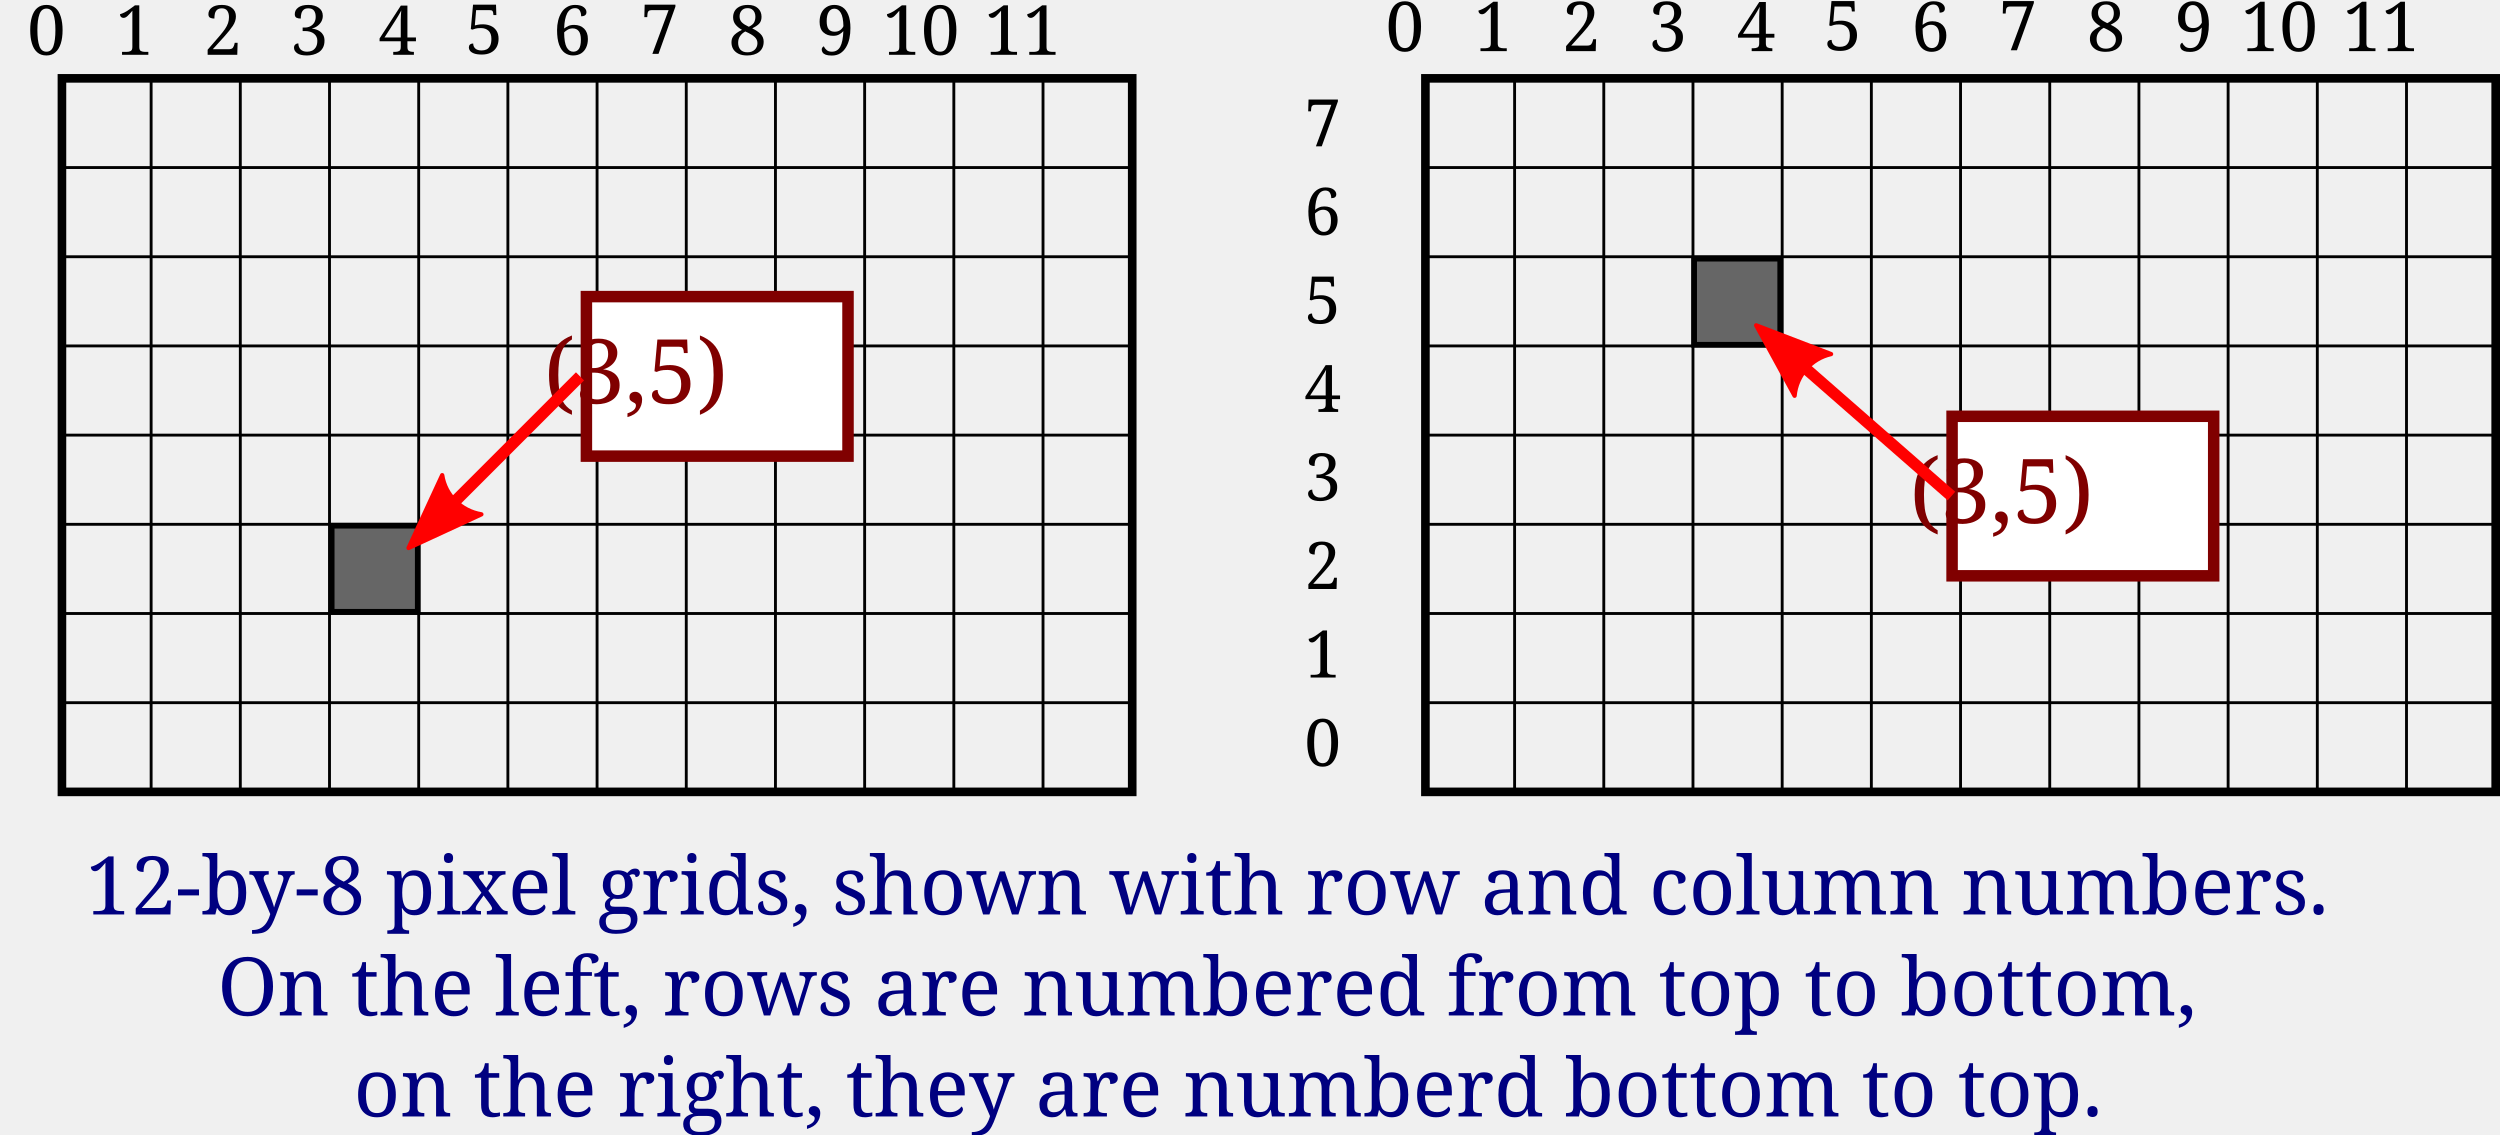
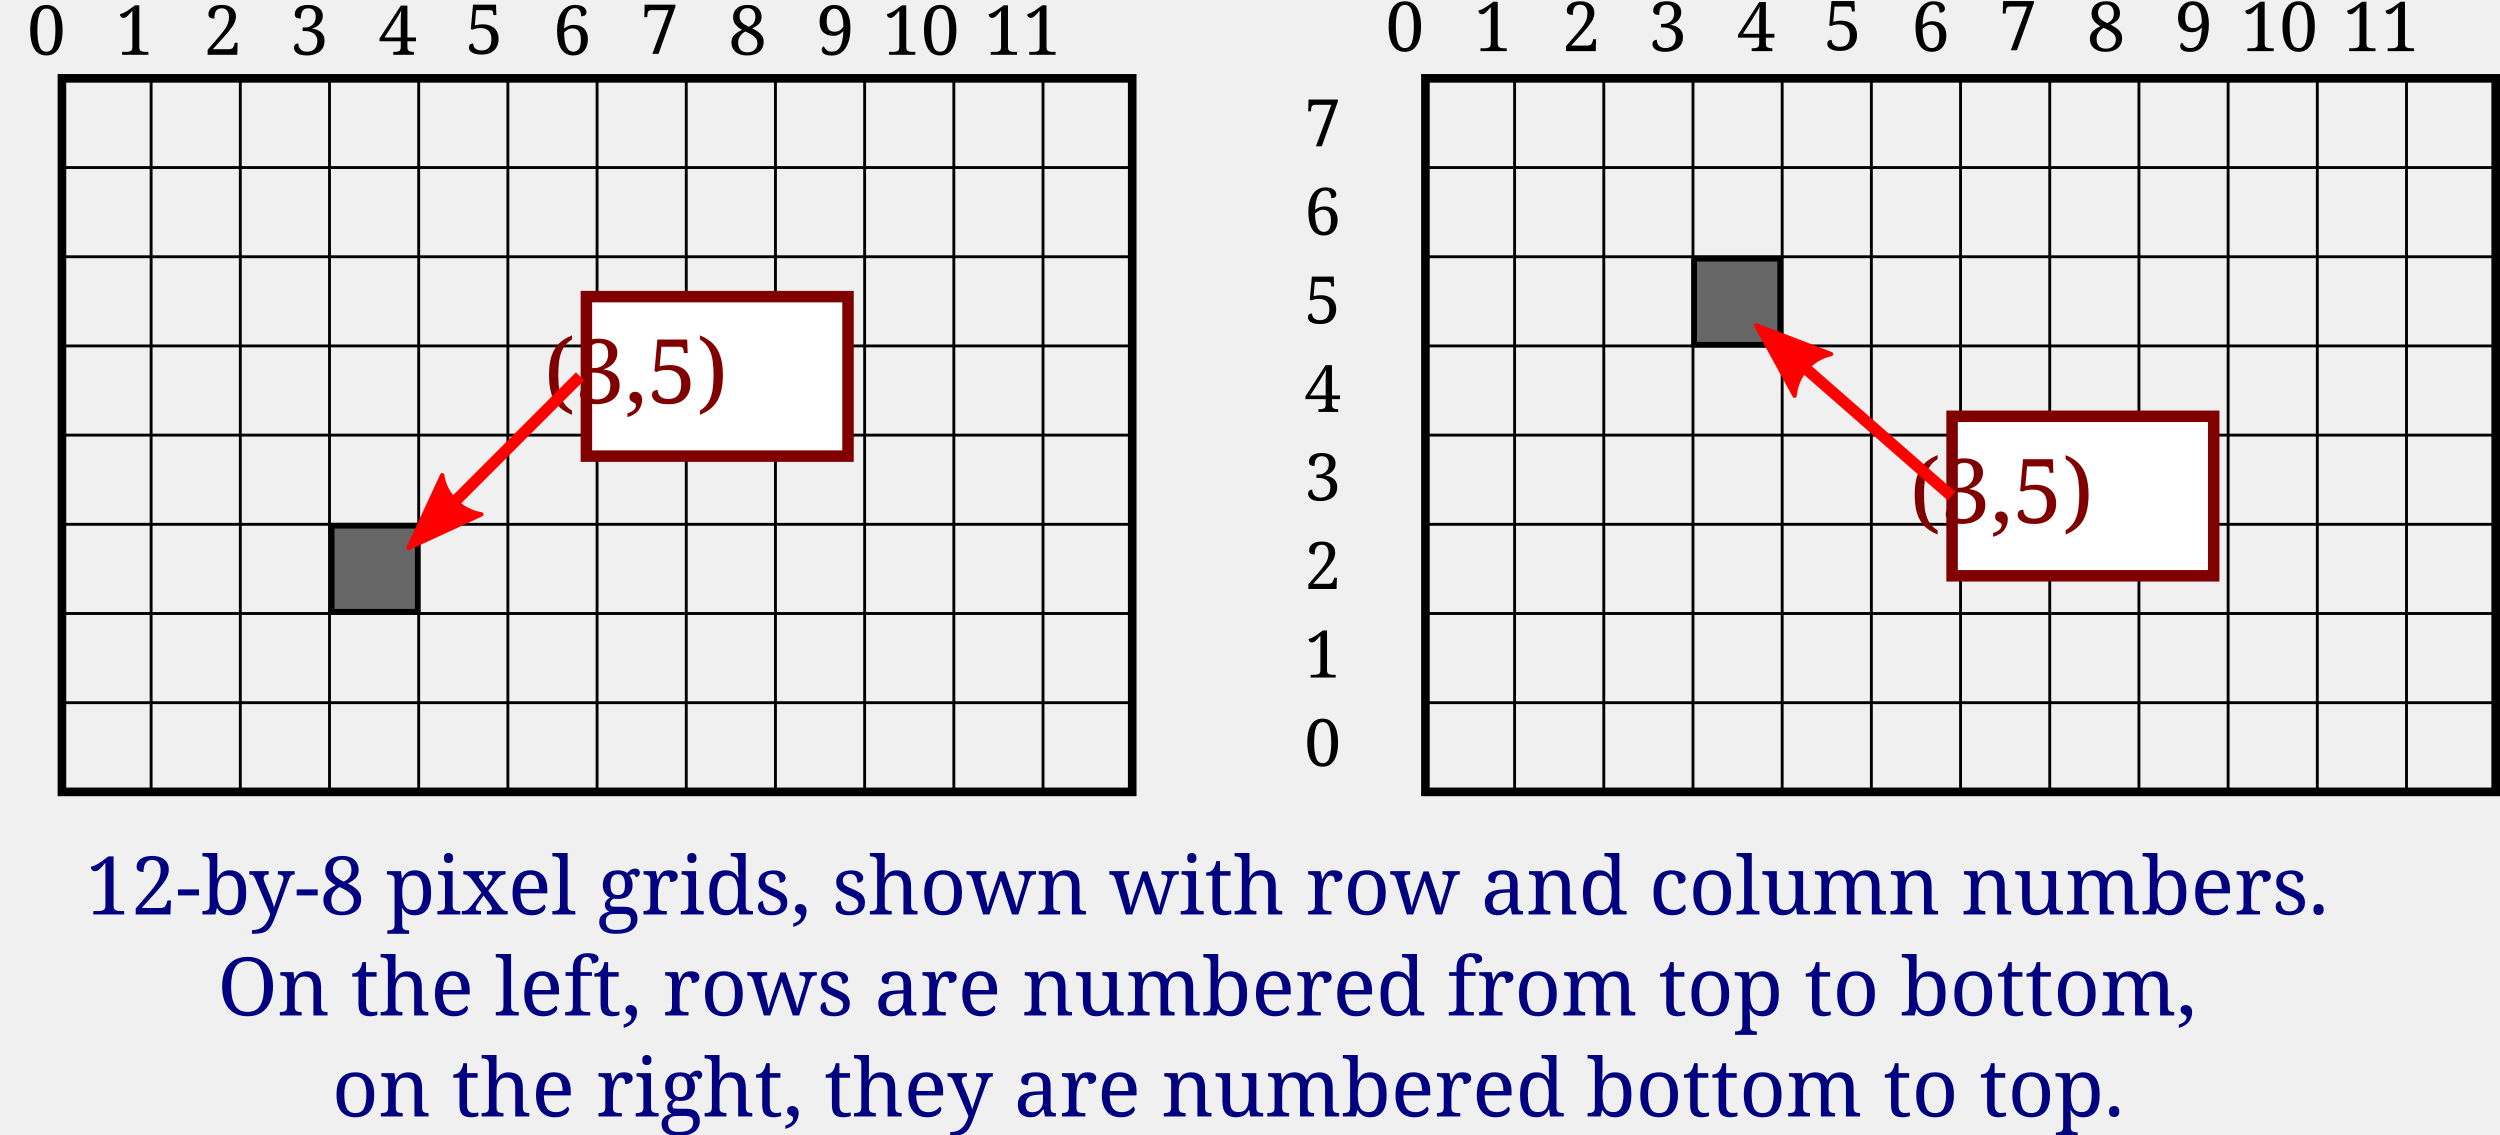
<svg xmlns="http://www.w3.org/2000/svg" width="435.333" height="197.538" id="svg2" version="1.1">
  <defs id="defs4">
    <marker style="overflow:visible;" id="Arrow2Mend" refX="0.0" refY="0.0" orient="auto">
      <path transform="scale(0.6) rotate(180) translate(0,0)" d="M 8.719,4.034 L -2.207,0.016 L 8.719,-4.002 C 6.973,-1.63 6.983,1.616 8.719,4.034 z " style="fill-rule:evenodd;stroke-width:0.625;stroke-linejoin:round;" id="path3940" />
    </marker>
    <marker style="overflow:visible;" id="Arrow2Send" refX="0.0" refY="0.0" orient="auto">
      <path transform="scale(0.3) rotate(180) translate(-2.3,0)" d="M 8.719,4.034 L -2.207,0.016 L 8.719,-4.002 C 6.973,-1.63 6.983,1.616 8.719,4.034 z " style="fill-rule:evenodd;stroke-width:0.625;stroke-linejoin:round;" id="path3946" />
    </marker>
    <marker style="overflow:visible;" id="Arrow2Mende" refX="0.0" refY="0.0" orient="auto">
      <path transform="scale(0.6) rotate(180) translate(0,0)" d="M 8.719,4.034 L -2.207,0.016 L 8.719,-4.002 C 6.973,-1.63 6.983,1.616 8.719,4.034 z " style="stroke-linejoin:round;stroke:#800000;stroke-width:0.625;fill:#800000;fill-rule:evenodd" id="path4547" />
    </marker>
    <marker style="overflow:visible" id="Arrow2Mende-9" refX="0" refY="0" orient="auto">
      <path transform="scale(-0.6,-0.6)" d="M 8.719,4.034 -2.207,0.016 8.719,-4.002 c -1.745,2.372 -1.735,5.617 -6e-7,8.035 z" style="fill:#800000;fill-rule:evenodd;stroke:#800000;stroke-width:0.625;stroke-linejoin:round" id="path4547-7" />
    </marker>
    <marker style="overflow:visible;" id="Arrow2Mende6" refX="0.0" refY="0.0" orient="auto">
      <path transform="scale(0.6) rotate(180) translate(0,0)" d="M 8.719,4.034 L -2.207,0.016 L 8.719,-4.002 C 6.973,-1.63 6.983,1.616 8.719,4.034 z " style="stroke-linejoin:round;fill-rule:evenodd;stroke:#ff0000;stroke-width:0.625;fill:#ff0000" id="path4917" />
    </marker>
    <marker style="overflow:visible;" id="Arrow2Mendeh" refX="0.0" refY="0.0" orient="auto">
      <path transform="scale(0.6) rotate(180) translate(0,0)" d="M 8.719,4.034 L -2.207,0.016 L 8.719,-4.002 C 6.973,-1.63 6.983,1.616 8.719,4.034 z " style="stroke-linejoin:round;fill-rule:evenodd;stroke:#ff0000;stroke-width:0.625;fill:#ff0000" id="path5232" />
    </marker>
  </defs>
  <g transform="translate(-71.54883,-30.14375)" id="layer1">
    <rect style="color:#000000;fill:#666666;stroke:#000000;stroke-width:1;stroke-linecap:butt;stroke-linejoin:miter;stroke-miterlimit:4;stroke-opacity:1;stroke-dasharray:none;stroke-dashoffset:0;marker:none;visibility:visible;display:inline;overflow:visible;enable-background:accumulate" id="rect4866-7" width="15" height="15" x="366.549" y="75.182" />
    <rect style="color:#000000;fill:#666666;stroke:#000000;stroke-width:1;stroke-linecap:butt;stroke-linejoin:miter;stroke-miterlimit:4;stroke-opacity:1;stroke-dasharray:none;stroke-dashoffset:0;marker:none;visibility:visible;display:inline;overflow:visible;enable-background:accumulate" id="rect4866" width="15" height="15" x="129.299" y="121.682" />
    <text id="text3152" y="38.362" x="83" style="font-size:14px;font-style:normal;font-variant:normal;font-weight:normal;font-stretch:normal;text-align:center;line-height:125%;letter-spacing:0px;word-spacing:0px;text-anchor:middle;fill:#000000;fill-opacity:1;stroke:none;font-family:Serif;-inkscape-font-specification:Serif" xml:space="preserve">
      <tspan y="38.362" x="83" id="tspan3154" />
    </text>
    <text id="text3156" y="200.362" x="87" style="font-size:12px;font-style:normal;font-variant:normal;font-weight:normal;font-stretch:normal;text-align:center;line-height:125%;letter-spacing:0px;word-spacing:0px;text-anchor:middle;fill:#000000;fill-opacity:1;stroke:none;font-family:Serif;-inkscape-font-specification:Serif" xml:space="preserve">
      <tspan y="200.362" x="87" id="tspan3158" />
    </text>
    <g transform="matrix(0.7765473,0,0,0.7765473,82.33361,43.78822)" id="g2990">
      <g id="g2992" />
      <g id="g2994" />
      <g id="g2996">
        <path d="m 20,0 0,160" style="fill:none;stroke:#000000;stroke-width:0.644" id="path2998" />
        <path d="m 40,0 0,160" style="fill:none;stroke:#000000;stroke-width:0.644" id="path3000" />
        <path d="m 60,0 0,160" style="fill:none;stroke:#000000;stroke-width:0.644" id="path3002" />
        <path d="m 80,0 0,160" style="fill:none;stroke:#000000;stroke-width:0.644" id="path3004" />
        <path d="m 100,0 0,160" style="fill:none;stroke:#000000;stroke-width:0.644" id="path3006" />
        <path d="m 120,0 0,160" style="fill:none;stroke:#000000;stroke-width:0.644" id="path3008" />
        <path d="m 140,0 0,160" style="fill:none;stroke:#000000;stroke-width:0.644" id="path3010" />
        <path d="m 160,0 0,160" style="fill:none;stroke:#000000;stroke-width:0.644" id="path3012" />
        <path d="m 180,0 0,160" style="fill:none;stroke:#000000;stroke-width:0.644" id="path3014" />
        <path d="m 200,0 0,160" style="fill:none;stroke:#000000;stroke-width:0.644" id="path3016" />
        <path d="m 220,0 0,160" style="fill:none;stroke:#000000;stroke-width:0.644" id="path3018" />
      </g>
      <g id="g3020">
        <path d="m 0,20 240,0" style="fill:none;stroke:#000000;stroke-width:0.644" id="path3022" />
        <path d="m 0,40 240,0" style="fill:none;stroke:#000000;stroke-width:0.644" id="path3024" />
        <path d="m 0,60 240,0" style="fill:none;stroke:#000000;stroke-width:0.644" id="path3026" />
        <path d="m 0,80 240,0" style="fill:none;stroke:#000000;stroke-width:0.644" id="path3028" />
        <path d="m 0,100 240,0" style="fill:none;stroke:#000000;stroke-width:0.644" id="path3030" />
        <path d="m 0,120 240,0" style="fill:none;stroke:#000000;stroke-width:0.644" id="path3032" />
        <path d="m 0,140 240,0" style="fill:none;stroke:#000000;stroke-width:0.644" id="path3034" />
      </g>
      <rect height="160" style="fill:none;stroke:#000000;stroke-width:1.932" width="240" x="0" y="0" id="rect3036" />
    </g>
    <text id="text3168" y="55.628" x="74.833" style="font-size:11.42px;font-style:normal;font-variant:normal;font-weight:normal;font-stretch:normal;text-align:center;line-height:135%;letter-spacing:0px;word-spacing:0px;text-anchor:middle;fill:#000000;fill-opacity:1;stroke:none;font-family:Serif;-inkscape-font-specification:Serif" xml:space="preserve">
      <tspan style="line-height:135%" id="tspan3172" y="55.628" x="74.833">0</tspan>
      <tspan style="line-height:135%" id="tspan3176" y="71.045" x="74.833">1</tspan>
      <tspan style="line-height:135%" id="tspan3178" y="86.462" x="74.833">2</tspan>
      <tspan style="line-height:135%" id="tspan3180" y="101.879" x="74.833">3</tspan>
      <tspan style="line-height:135%" id="tspan3182" y="117.295" x="74.833">4</tspan>
      <tspan style="line-height:135%" id="tspan3184" y="132.712" x="74.833">5</tspan>
      <tspan style="line-height:135%" id="tspan3186" y="148.129" x="74.833">6</tspan>
      <tspan style="line-height:135%" id="tspan3188" y="163.545" x="74.833">7</tspan>
      <tspan style="line-height:135%" id="tspan3194" y="178.962" x="74.833" />
    </text>
    <text xml:space="preserve" style="font-size:12px;font-style:normal;font-variant:normal;font-weight:normal;font-stretch:normal;text-align:center;line-height:125%;letter-spacing:0px;word-spacing:0px;text-anchor:middle;fill:#000000;fill-opacity:1;stroke:none;font-family:Serif;-inkscape-font-specification:Serif" x="-55.451" y="411.682" id="text3076">
      <tspan id="tspan3078" x="-55.451" y="411.682" />
    </text>
    <text xml:space="preserve" style="font-size:12px;font-style:normal;font-variant:normal;font-weight:normal;font-stretch:normal;text-align:center;line-height:125%;letter-spacing:0px;word-spacing:0px;text-anchor:middle;fill:#000000;fill-opacity:1;stroke:none;font-family:Serif;-inkscape-font-specification:Serif" x="102.549" y="15.682" id="text3169">
      <tspan id="tspan3171" x="102.549" y="15.682" />
    </text>
    <g id="g3217" transform="matrix(0.951649,0,0,0.951649,5.459456,39.13652)">
      <text id="text3165" y="0.573" x="89.413" style="font-size:12.61px;font-style:normal;font-variant:normal;font-weight:normal;font-stretch:normal;text-align:center;line-height:125%;letter-spacing:0px;word-spacing:0px;text-anchor:middle;fill:#000000;fill-opacity:1;stroke:none;font-family:Serif;-inkscape-font-specification:Serif" xml:space="preserve">
        <tspan y="0.573" x="89.413" id="tspan3167">0</tspan>
      </text>
      <text id="text3173" y="0.573" x="105.573" style="font-size:12.61px;font-style:normal;font-variant:normal;font-weight:normal;font-stretch:normal;text-align:center;line-height:125%;letter-spacing:0px;word-spacing:0px;text-anchor:middle;fill:#000000;fill-opacity:1;stroke:none;font-family:Serif;-inkscape-font-specification:Serif" xml:space="preserve">
        <tspan y="0.573" x="105.573" id="tspan3175">1</tspan>
      </text>
      <text id="text3177" y="0.573" x="121.675" style="font-size:12.61px;font-style:normal;font-variant:normal;font-weight:normal;font-stretch:normal;text-align:center;line-height:125%;letter-spacing:0px;word-spacing:0px;text-anchor:middle;fill:#000000;fill-opacity:1;stroke:none;font-family:Serif;-inkscape-font-specification:Serif" xml:space="preserve">
        <tspan y="0.573" x="121.675" id="tspan3179">2</tspan>
      </text>
      <text id="text3181" y="0.573" x="137.51" style="font-size:12.61px;font-style:normal;font-variant:normal;font-weight:normal;font-stretch:normal;text-align:center;line-height:125%;letter-spacing:0px;word-spacing:0px;text-anchor:middle;fill:#000000;fill-opacity:1;stroke:none;font-family:Serif;-inkscape-font-specification:Serif" xml:space="preserve">
        <tspan y="0.573" x="137.51" id="tspan3183">3</tspan>
      </text>
      <text id="text3185" y="0.573" x="153.683" style="font-size:12.61px;font-style:normal;font-variant:normal;font-weight:normal;font-stretch:normal;text-align:center;line-height:125%;letter-spacing:0px;word-spacing:0px;text-anchor:middle;fill:#000000;fill-opacity:1;stroke:none;font-family:Serif;-inkscape-font-specification:Serif" xml:space="preserve">
        <tspan y="0.573" x="153.683" id="tspan3187">4</tspan>
      </text>
      <text id="text3189" y="0.407" x="169.548" style="font-size:12.61px;font-style:normal;font-variant:normal;font-weight:normal;font-stretch:normal;text-align:center;line-height:125%;letter-spacing:0px;word-spacing:0px;text-anchor:middle;fill:#000000;fill-opacity:1;stroke:none;font-family:Serif;-inkscape-font-specification:Serif" xml:space="preserve">
        <tspan y="0.407" x="169.548" id="tspan3191">5</tspan>
      </text>
      <text id="text3193" y="0.573" x="185.61" style="font-size:12.61px;font-style:normal;font-variant:normal;font-weight:normal;font-stretch:normal;text-align:center;line-height:125%;letter-spacing:0px;word-spacing:0px;text-anchor:middle;fill:#000000;fill-opacity:1;stroke:none;font-family:Serif;-inkscape-font-specification:Serif" xml:space="preserve">
        <tspan y="0.573" x="185.61" id="tspan3195">6</tspan>
      </text>
      <text id="text3197" y="0.407" x="201.598" style="font-size:12.61px;font-style:normal;font-variant:normal;font-weight:normal;font-stretch:normal;text-align:center;line-height:125%;letter-spacing:0px;word-spacing:0px;text-anchor:middle;fill:#000000;fill-opacity:1;stroke:none;font-family:Serif;-inkscape-font-specification:Serif" xml:space="preserve">
        <tspan y="0.407" x="201.598" id="tspan3199">7</tspan>
      </text>
      <text id="text3201" y="0.573" x="217.713" style="font-size:12.61px;font-style:normal;font-variant:normal;font-weight:normal;font-stretch:normal;text-align:center;line-height:125%;letter-spacing:0px;word-spacing:0px;text-anchor:middle;fill:#000000;fill-opacity:1;stroke:none;font-family:Serif;-inkscape-font-specification:Serif" xml:space="preserve">
        <tspan y="0.573" x="217.713" id="tspan3203">8</tspan>
      </text>
      <text id="text3205" y="0.573" x="233.775" style="font-size:12.61px;font-style:normal;font-variant:normal;font-weight:normal;font-stretch:normal;text-align:center;line-height:125%;letter-spacing:0px;word-spacing:0px;text-anchor:middle;fill:#000000;fill-opacity:1;stroke:none;font-family:Serif;-inkscape-font-specification:Serif" xml:space="preserve">
        <tspan y="0.573" x="233.775" id="tspan3207">9</tspan>
      </text>
      <text id="text3209" y="0.573" x="249.434" style="font-size:12.61px;font-style:normal;font-variant:normal;font-weight:normal;font-stretch:normal;text-align:center;line-height:125%;letter-spacing:0px;word-spacing:0px;text-anchor:middle;fill:#000000;fill-opacity:1;stroke:none;font-family:Serif;-inkscape-font-specification:Serif" xml:space="preserve">
        <tspan y="0.573" x="249.434" id="tspan3211">10</tspan>
      </text>
      <text id="text3213" y="0.573" x="268.05" style="font-size:12.61px;font-style:normal;font-variant:normal;font-weight:normal;font-stretch:normal;text-align:center;line-height:125%;letter-spacing:0px;word-spacing:0px;text-anchor:middle;fill:#000000;fill-opacity:1;stroke:none;font-family:Serif;-inkscape-font-specification:Serif" xml:space="preserve">
        <tspan y="0.573" x="268.05" id="tspan3215">11</tspan>
      </text>
    </g>
    <g transform="matrix(0.7765473,0,0,0.7765473,319.7601,43.78823)" id="g2990-9">
      <g id="g2992-2" />
      <g id="g2994-9" />
      <g id="g2996-5">
        <path d="m 20,0 0,160" style="fill:none;stroke:#000000;stroke-width:0.644" id="path2998-6" />
        <path d="m 40,0 0,160" style="fill:none;stroke:#000000;stroke-width:0.644" id="path3000-0" />
        <path d="m 60,0 0,160" style="fill:none;stroke:#000000;stroke-width:0.644" id="path3002-4" />
        <path d="m 80,0 0,160" style="fill:none;stroke:#000000;stroke-width:0.644" id="path3004-0" />
        <path d="m 100,0 0,160" style="fill:none;stroke:#000000;stroke-width:0.644" id="path3006-5" />
        <path d="m 120,0 0,160" style="fill:none;stroke:#000000;stroke-width:0.644" id="path3008-0" />
        <path d="m 140,0 0,160" style="fill:none;stroke:#000000;stroke-width:0.644" id="path3010-0" />
        <path d="m 160,0 0,160" style="fill:none;stroke:#000000;stroke-width:0.644" id="path3012-4" />
        <path d="m 180,0 0,160" style="fill:none;stroke:#000000;stroke-width:0.644" id="path3014-2" />
        <path d="m 200,0 0,160" style="fill:none;stroke:#000000;stroke-width:0.644" id="path3016-7" />
        <path d="m 220,0 0,160" style="fill:none;stroke:#000000;stroke-width:0.644" id="path3018-3" />
      </g>
      <g id="g3020-4">
        <path d="m 0,20 240,0" style="fill:none;stroke:#000000;stroke-width:0.644" id="path3022-3" />
        <path d="m 0,40 240,0" style="fill:none;stroke:#000000;stroke-width:0.644" id="path3024-6" />
        <path d="m 0,60 240,0" style="fill:none;stroke:#000000;stroke-width:0.644" id="path3026-2" />
        <path d="m 0,80 240,0" style="fill:none;stroke:#000000;stroke-width:0.644" id="path3028-5" />
        <path d="m 0,100 240,0" style="fill:none;stroke:#000000;stroke-width:0.644" id="path3030-0" />
        <path d="m 0,120 240,0" style="fill:none;stroke:#000000;stroke-width:0.644" id="path3032-7" />
        <path d="m 0,140 240,0" style="fill:none;stroke:#000000;stroke-width:0.644" id="path3034-2" />
      </g>
      <rect height="160" style="fill:none;stroke:#000000;stroke-width:1.932" width="240" x="0" y="0" id="rect3036-9" />
    </g>
    <text id="text3168-1" y="55.628" x="312.26" style="font-size:11.42px;font-style:normal;font-variant:normal;font-weight:normal;font-stretch:normal;text-align:center;line-height:135%;letter-spacing:0px;word-spacing:0px;text-anchor:middle;fill:#000000;fill-opacity:1;stroke:none;font-family:Serif;-inkscape-font-specification:Serif" xml:space="preserve">
      <tspan style="line-height:135%" id="tspan3188-4" y="55.628" x="312.26">7</tspan>
      <tspan style="line-height:135%" y="71.045" x="312.26" id="tspan3434">6</tspan>
      <tspan style="line-height:135%" y="86.462" x="312.26" id="tspan3436">5</tspan>
      <tspan style="line-height:135%" y="101.879" x="312.26" id="tspan3438">4</tspan>
      <tspan style="line-height:135%" y="117.295" x="312.26" id="tspan3440">3</tspan>
      <tspan style="line-height:135%" y="132.712" x="312.26" id="tspan3442">2</tspan>
      <tspan style="line-height:135%" y="148.129" x="312.26" id="tspan3444">1</tspan>
      <tspan style="line-height:135%" y="163.545" x="312.26" id="tspan3446">0</tspan>
      <tspan style="line-height:135%" id="tspan3194-6" y="178.962" x="312.26" />
    </text>
    <text xml:space="preserve" style="font-size:14.071px;font-style:normal;font-variant:normal;font-weight:normal;font-stretch:normal;text-align:center;line-height:125%;letter-spacing:0px;word-spacing:0px;text-anchor:middle;fill:#000080;fill-opacity:1;stroke:none;font-family:Serif;-inkscape-font-specification:Serif" x="294.555" y="189.377" id="text3448">
      <tspan x="294.555" y="189.377" id="tspan3452">12-by-8 pixel grids, shown with row and column numbers.</tspan>
      <tspan x="294.555" y="206.966" id="tspan3456">On the left, rows are numbered from top to bottom,</tspan>
-       <tspan x="294.555" y="224.556" id="tspan3458">on the right, they are numberd bottom to top.</tspan>
+       <tspan x="294.555" y="224.556" id="tspan3458">on the right, they are numbered bottom to top.</tspan>
    </text>
    <g id="g3217-1" transform="matrix(0.951649,0,0,0.951649,242.0093,38.50468)">
      <text id="text3165-8" y="0.573" x="89.413" style="font-size:12.61px;font-style:normal;font-variant:normal;font-weight:normal;font-stretch:normal;text-align:center;line-height:125%;letter-spacing:0px;word-spacing:0px;text-anchor:middle;fill:#000000;fill-opacity:1;stroke:none;font-family:Serif;-inkscape-font-specification:Serif" xml:space="preserve">
        <tspan y="0.573" x="89.413" id="tspan3167-4">0</tspan>
      </text>
      <text id="text3173-1" y="0.573" x="105.573" style="font-size:12.61px;font-style:normal;font-variant:normal;font-weight:normal;font-stretch:normal;text-align:center;line-height:125%;letter-spacing:0px;word-spacing:0px;text-anchor:middle;fill:#000000;fill-opacity:1;stroke:none;font-family:Serif;-inkscape-font-specification:Serif" xml:space="preserve">
        <tspan y="0.573" x="105.573" id="tspan3175-9">1</tspan>
      </text>
      <text id="text3177-0" y="0.573" x="121.675" style="font-size:12.61px;font-style:normal;font-variant:normal;font-weight:normal;font-stretch:normal;text-align:center;line-height:125%;letter-spacing:0px;word-spacing:0px;text-anchor:middle;fill:#000000;fill-opacity:1;stroke:none;font-family:Serif;-inkscape-font-specification:Serif" xml:space="preserve">
        <tspan y="0.573" x="121.675" id="tspan3179-1">2</tspan>
      </text>
      <text id="text3181-4" y="0.573" x="137.51" style="font-size:12.61px;font-style:normal;font-variant:normal;font-weight:normal;font-stretch:normal;text-align:center;line-height:125%;letter-spacing:0px;word-spacing:0px;text-anchor:middle;fill:#000000;fill-opacity:1;stroke:none;font-family:Serif;-inkscape-font-specification:Serif" xml:space="preserve">
        <tspan y="0.573" x="137.51" id="tspan3183-4">3</tspan>
      </text>
      <text id="text3185-7" y="0.573" x="153.683" style="font-size:12.61px;font-style:normal;font-variant:normal;font-weight:normal;font-stretch:normal;text-align:center;line-height:125%;letter-spacing:0px;word-spacing:0px;text-anchor:middle;fill:#000000;fill-opacity:1;stroke:none;font-family:Serif;-inkscape-font-specification:Serif" xml:space="preserve">
        <tspan y="0.573" x="153.683" id="tspan3187-8">4</tspan>
      </text>
      <text id="text3189-9" y="0.407" x="169.548" style="font-size:12.61px;font-style:normal;font-variant:normal;font-weight:normal;font-stretch:normal;text-align:center;line-height:125%;letter-spacing:0px;word-spacing:0px;text-anchor:middle;fill:#000000;fill-opacity:1;stroke:none;font-family:Serif;-inkscape-font-specification:Serif" xml:space="preserve">
        <tspan y="0.407" x="169.548" id="tspan3191-2">5</tspan>
      </text>
      <text id="text3193-4" y="0.573" x="185.61" style="font-size:12.61px;font-style:normal;font-variant:normal;font-weight:normal;font-stretch:normal;text-align:center;line-height:125%;letter-spacing:0px;word-spacing:0px;text-anchor:middle;fill:#000000;fill-opacity:1;stroke:none;font-family:Serif;-inkscape-font-specification:Serif" xml:space="preserve">
        <tspan y="0.573" x="185.61" id="tspan3195-7">6</tspan>
      </text>
      <text id="text3197-8" y="0.407" x="201.598" style="font-size:12.61px;font-style:normal;font-variant:normal;font-weight:normal;font-stretch:normal;text-align:center;line-height:125%;letter-spacing:0px;word-spacing:0px;text-anchor:middle;fill:#000000;fill-opacity:1;stroke:none;font-family:Serif;-inkscape-font-specification:Serif" xml:space="preserve">
        <tspan y="0.407" x="201.598" id="tspan3199-9">7</tspan>
      </text>
      <text id="text3201-5" y="0.573" x="217.713" style="font-size:12.61px;font-style:normal;font-variant:normal;font-weight:normal;font-stretch:normal;text-align:center;line-height:125%;letter-spacing:0px;word-spacing:0px;text-anchor:middle;fill:#000000;fill-opacity:1;stroke:none;font-family:Serif;-inkscape-font-specification:Serif" xml:space="preserve">
        <tspan y="0.573" x="217.713" id="tspan3203-4">8</tspan>
      </text>
      <text id="text3205-2" y="0.573" x="233.775" style="font-size:12.61px;font-style:normal;font-variant:normal;font-weight:normal;font-stretch:normal;text-align:center;line-height:125%;letter-spacing:0px;word-spacing:0px;text-anchor:middle;fill:#000000;fill-opacity:1;stroke:none;font-family:Serif;-inkscape-font-specification:Serif" xml:space="preserve">
        <tspan y="0.573" x="233.775" id="tspan3207-8">9</tspan>
      </text>
      <text id="text3209-4" y="0.573" x="249.434" style="font-size:12.61px;font-style:normal;font-variant:normal;font-weight:normal;font-stretch:normal;text-align:center;line-height:125%;letter-spacing:0px;word-spacing:0px;text-anchor:middle;fill:#000000;fill-opacity:1;stroke:none;font-family:Serif;-inkscape-font-specification:Serif" xml:space="preserve">
        <tspan y="0.573" x="249.434" id="tspan3211-6">10</tspan>
      </text>
      <text id="text3213-1" y="0.573" x="268.05" style="font-size:12.61px;font-style:normal;font-variant:normal;font-weight:normal;font-stretch:normal;text-align:center;line-height:125%;letter-spacing:0px;word-spacing:0px;text-anchor:middle;fill:#000000;fill-opacity:1;stroke:none;font-family:Serif;-inkscape-font-specification:Serif" xml:space="preserve">
        <tspan y="0.573" x="268.05" id="tspan3215-3">11</tspan>
      </text>
    </g>
    <g transform="matrix(1.111111,0,0,1.111111,583.0501,-54.5202)" id="g3902">
      <rect style="color:#000000;fill:#ffffff;stroke:#800000;stroke-width:1.8;stroke-linecap:butt;stroke-linejoin:miter;stroke-miterlimit:4;stroke-opacity:1;stroke-dasharray:none;stroke-dashoffset:0;marker:none;visibility:visible;display:inline;overflow:visible;enable-background:accumulate" id="rect3124" width="41" height="25" x="-368.451" y="122.682" />
      <text xml:space="preserve" style="font-size:14px;font-style:normal;font-variant:normal;font-weight:normal;font-stretch:normal;text-align:center;line-height:125%;letter-spacing:0px;word-spacing:0px;text-anchor:middle;fill:#800000;fill-opacity:1;stroke:none;font-family:Serif;-inkscape-font-specification:Serif" x="-347.948" y="139.41" id="text3120">
        <tspan id="tspan3122" x="-347.948" y="139.41">(3,5)</tspan>
      </text>
    </g>
    <path transform="translate(71.54883,30.14375)" id="path3907" d="m 101,65.538 -28,28" style="fill:#ff0000;stroke:#ff0000;stroke-width:2;stroke-linecap:butt;stroke-linejoin:miter;stroke-miterlimit:4;stroke-opacity:1;stroke-dasharray:none;marker-end:url(#Arrow2Mendeh)" />
    <g transform="matrix(1.111111,0,0,1.111111,820.8613,-33.67879)" id="g3902-6">
      <rect style="color:#000000;fill:#ffffff;stroke:#800000;stroke-width:1.8;stroke-linecap:butt;stroke-linejoin:miter;stroke-miterlimit:4;stroke-opacity:1;stroke-dasharray:none;stroke-dashoffset:0;marker:none;visibility:visible;display:inline;overflow:visible;enable-background:accumulate" id="rect3124-8" width="41" height="25" x="-368.451" y="122.682" />
      <text xml:space="preserve" style="font-size:14px;font-style:normal;font-variant:normal;font-weight:normal;font-stretch:normal;text-align:center;line-height:125%;letter-spacing:0px;word-spacing:0px;text-anchor:middle;fill:#800000;fill-opacity:1;stroke:none;font-family:Serif;-inkscape-font-specification:Serif" x="-347.948" y="139.41" id="text3120-7">
        <tspan id="tspan3122-8" x="-347.948" y="139.41">(3,5)</tspan>
      </text>
    </g>
    <path id="path3907-5" d="m 411.36,116.523 -32,-28" style="fill:none;stroke:#ff0000;stroke-width:2;stroke-linecap:butt;stroke-linejoin:miter;stroke-miterlimit:4;stroke-opacity:1;stroke-dasharray:none;marker-end:url(#Arrow2Mende6)" />
  </g>
</svg>
